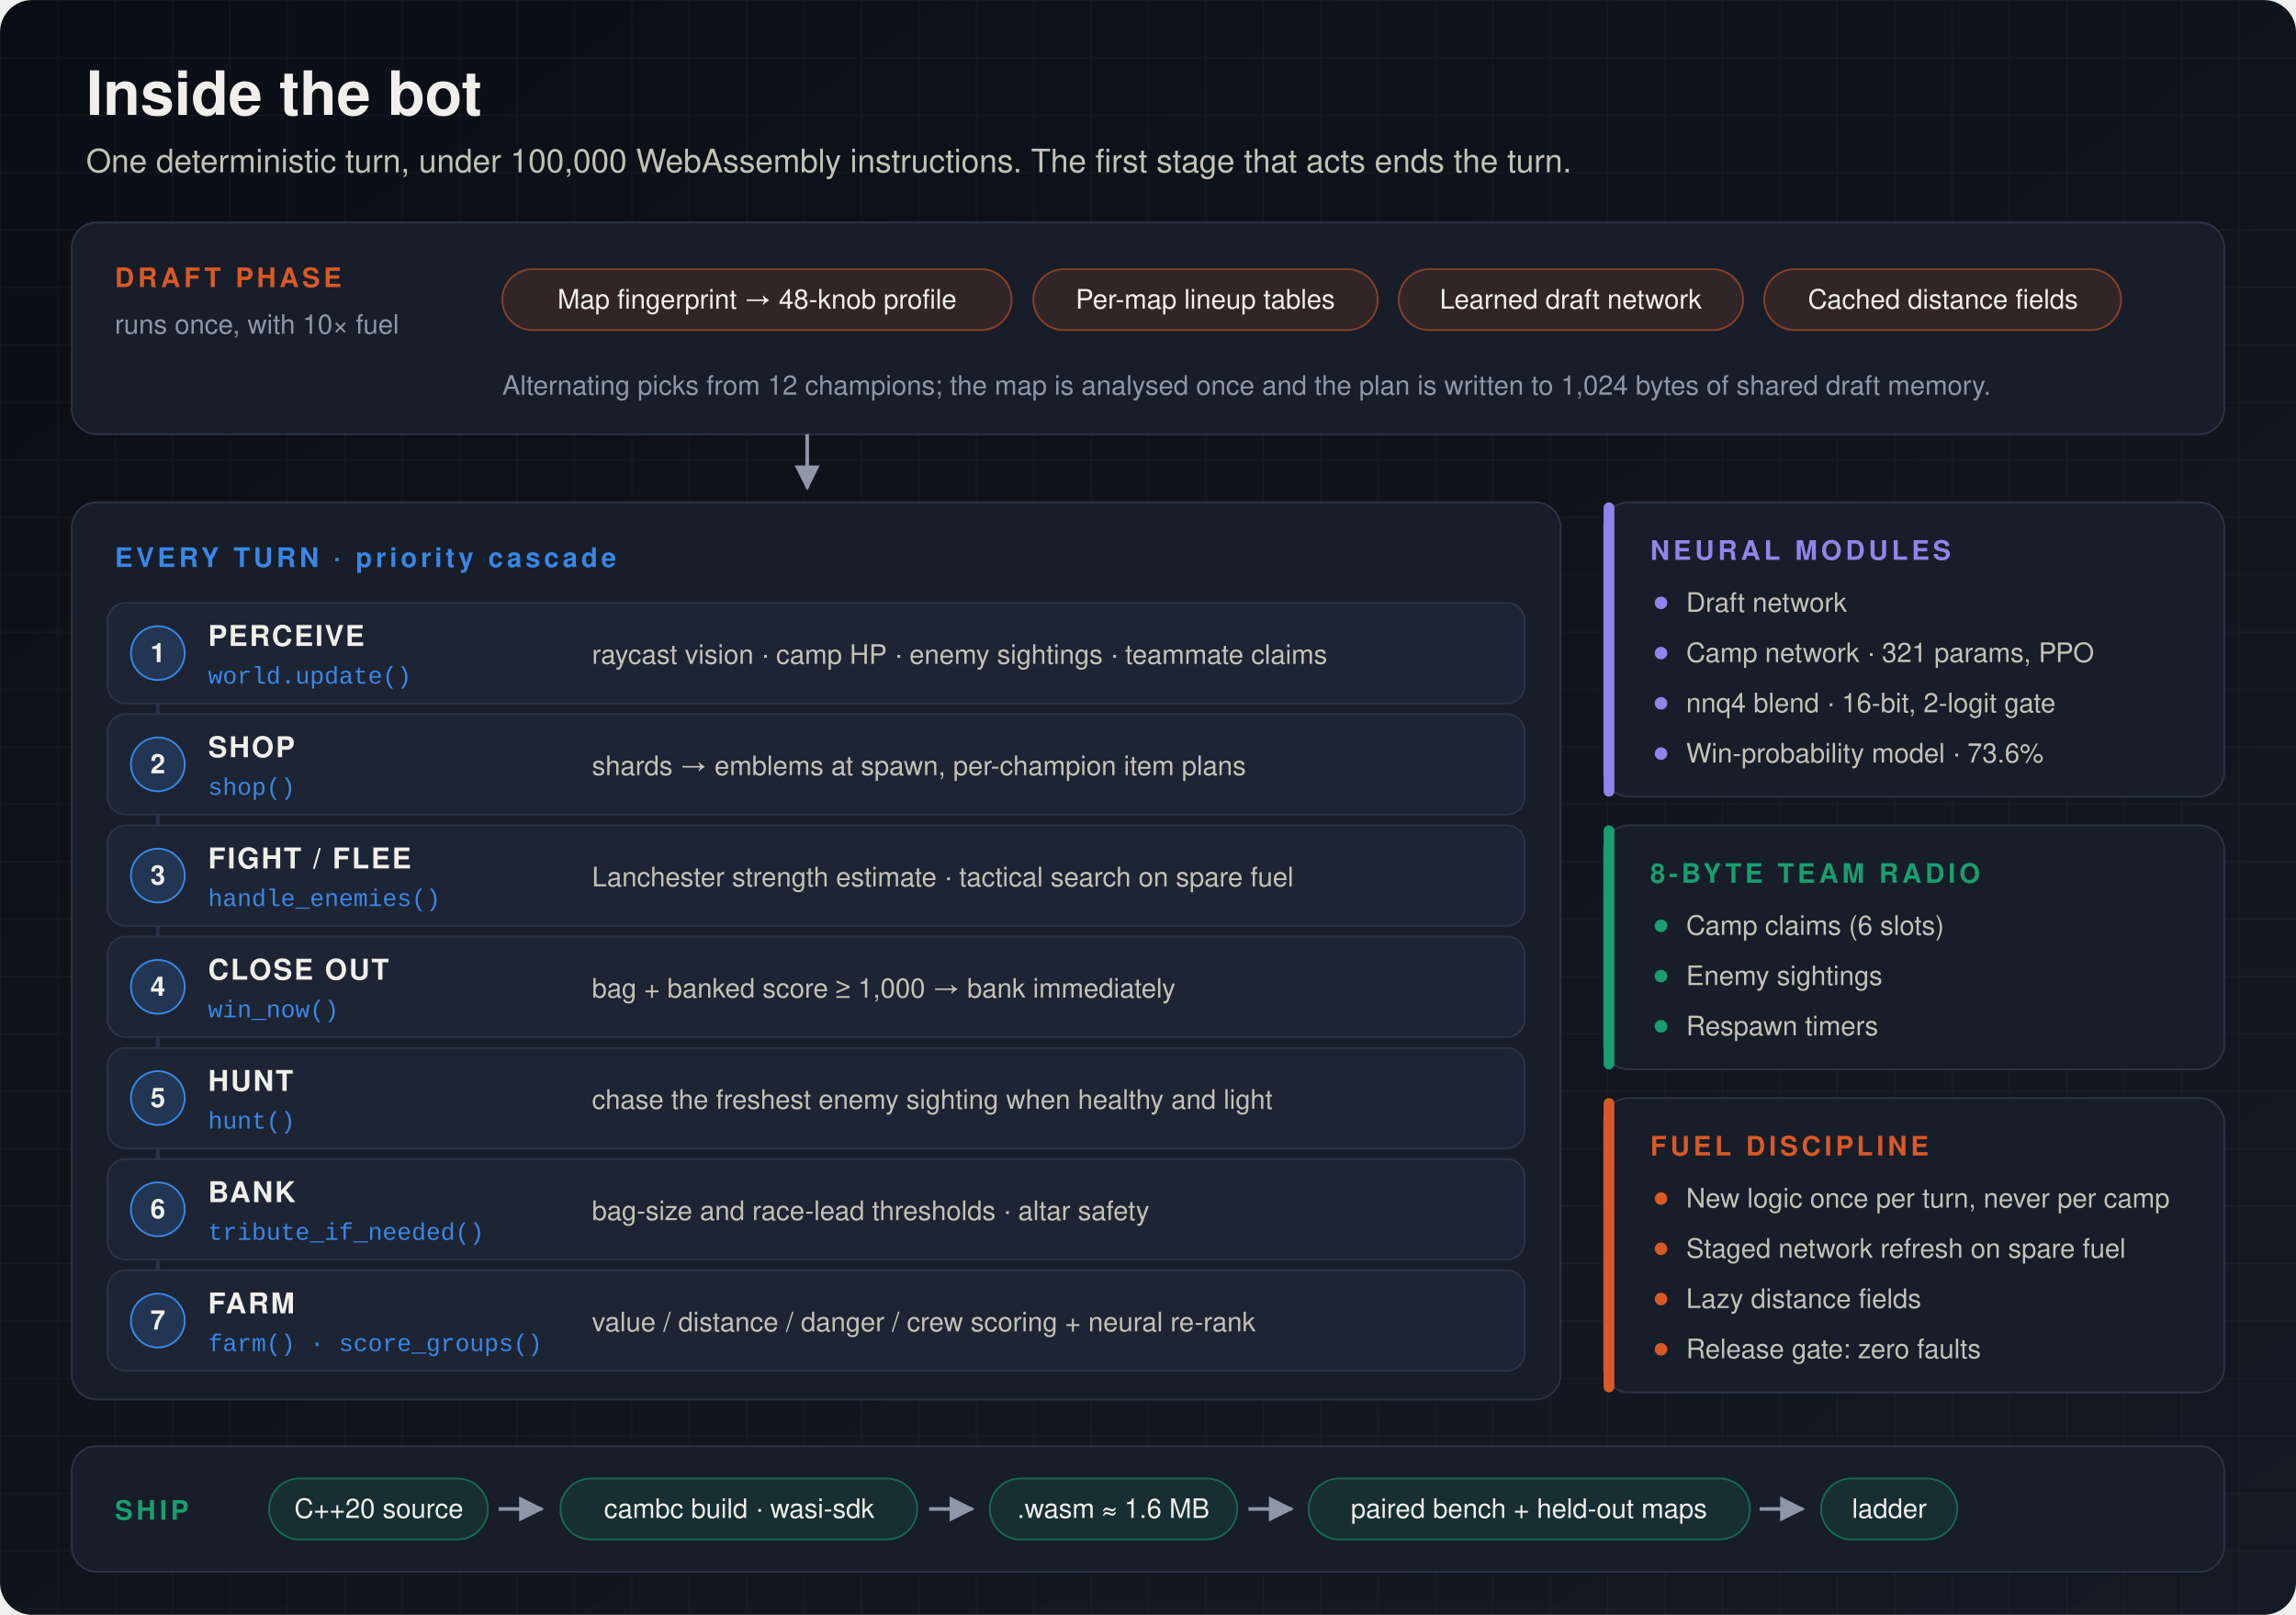
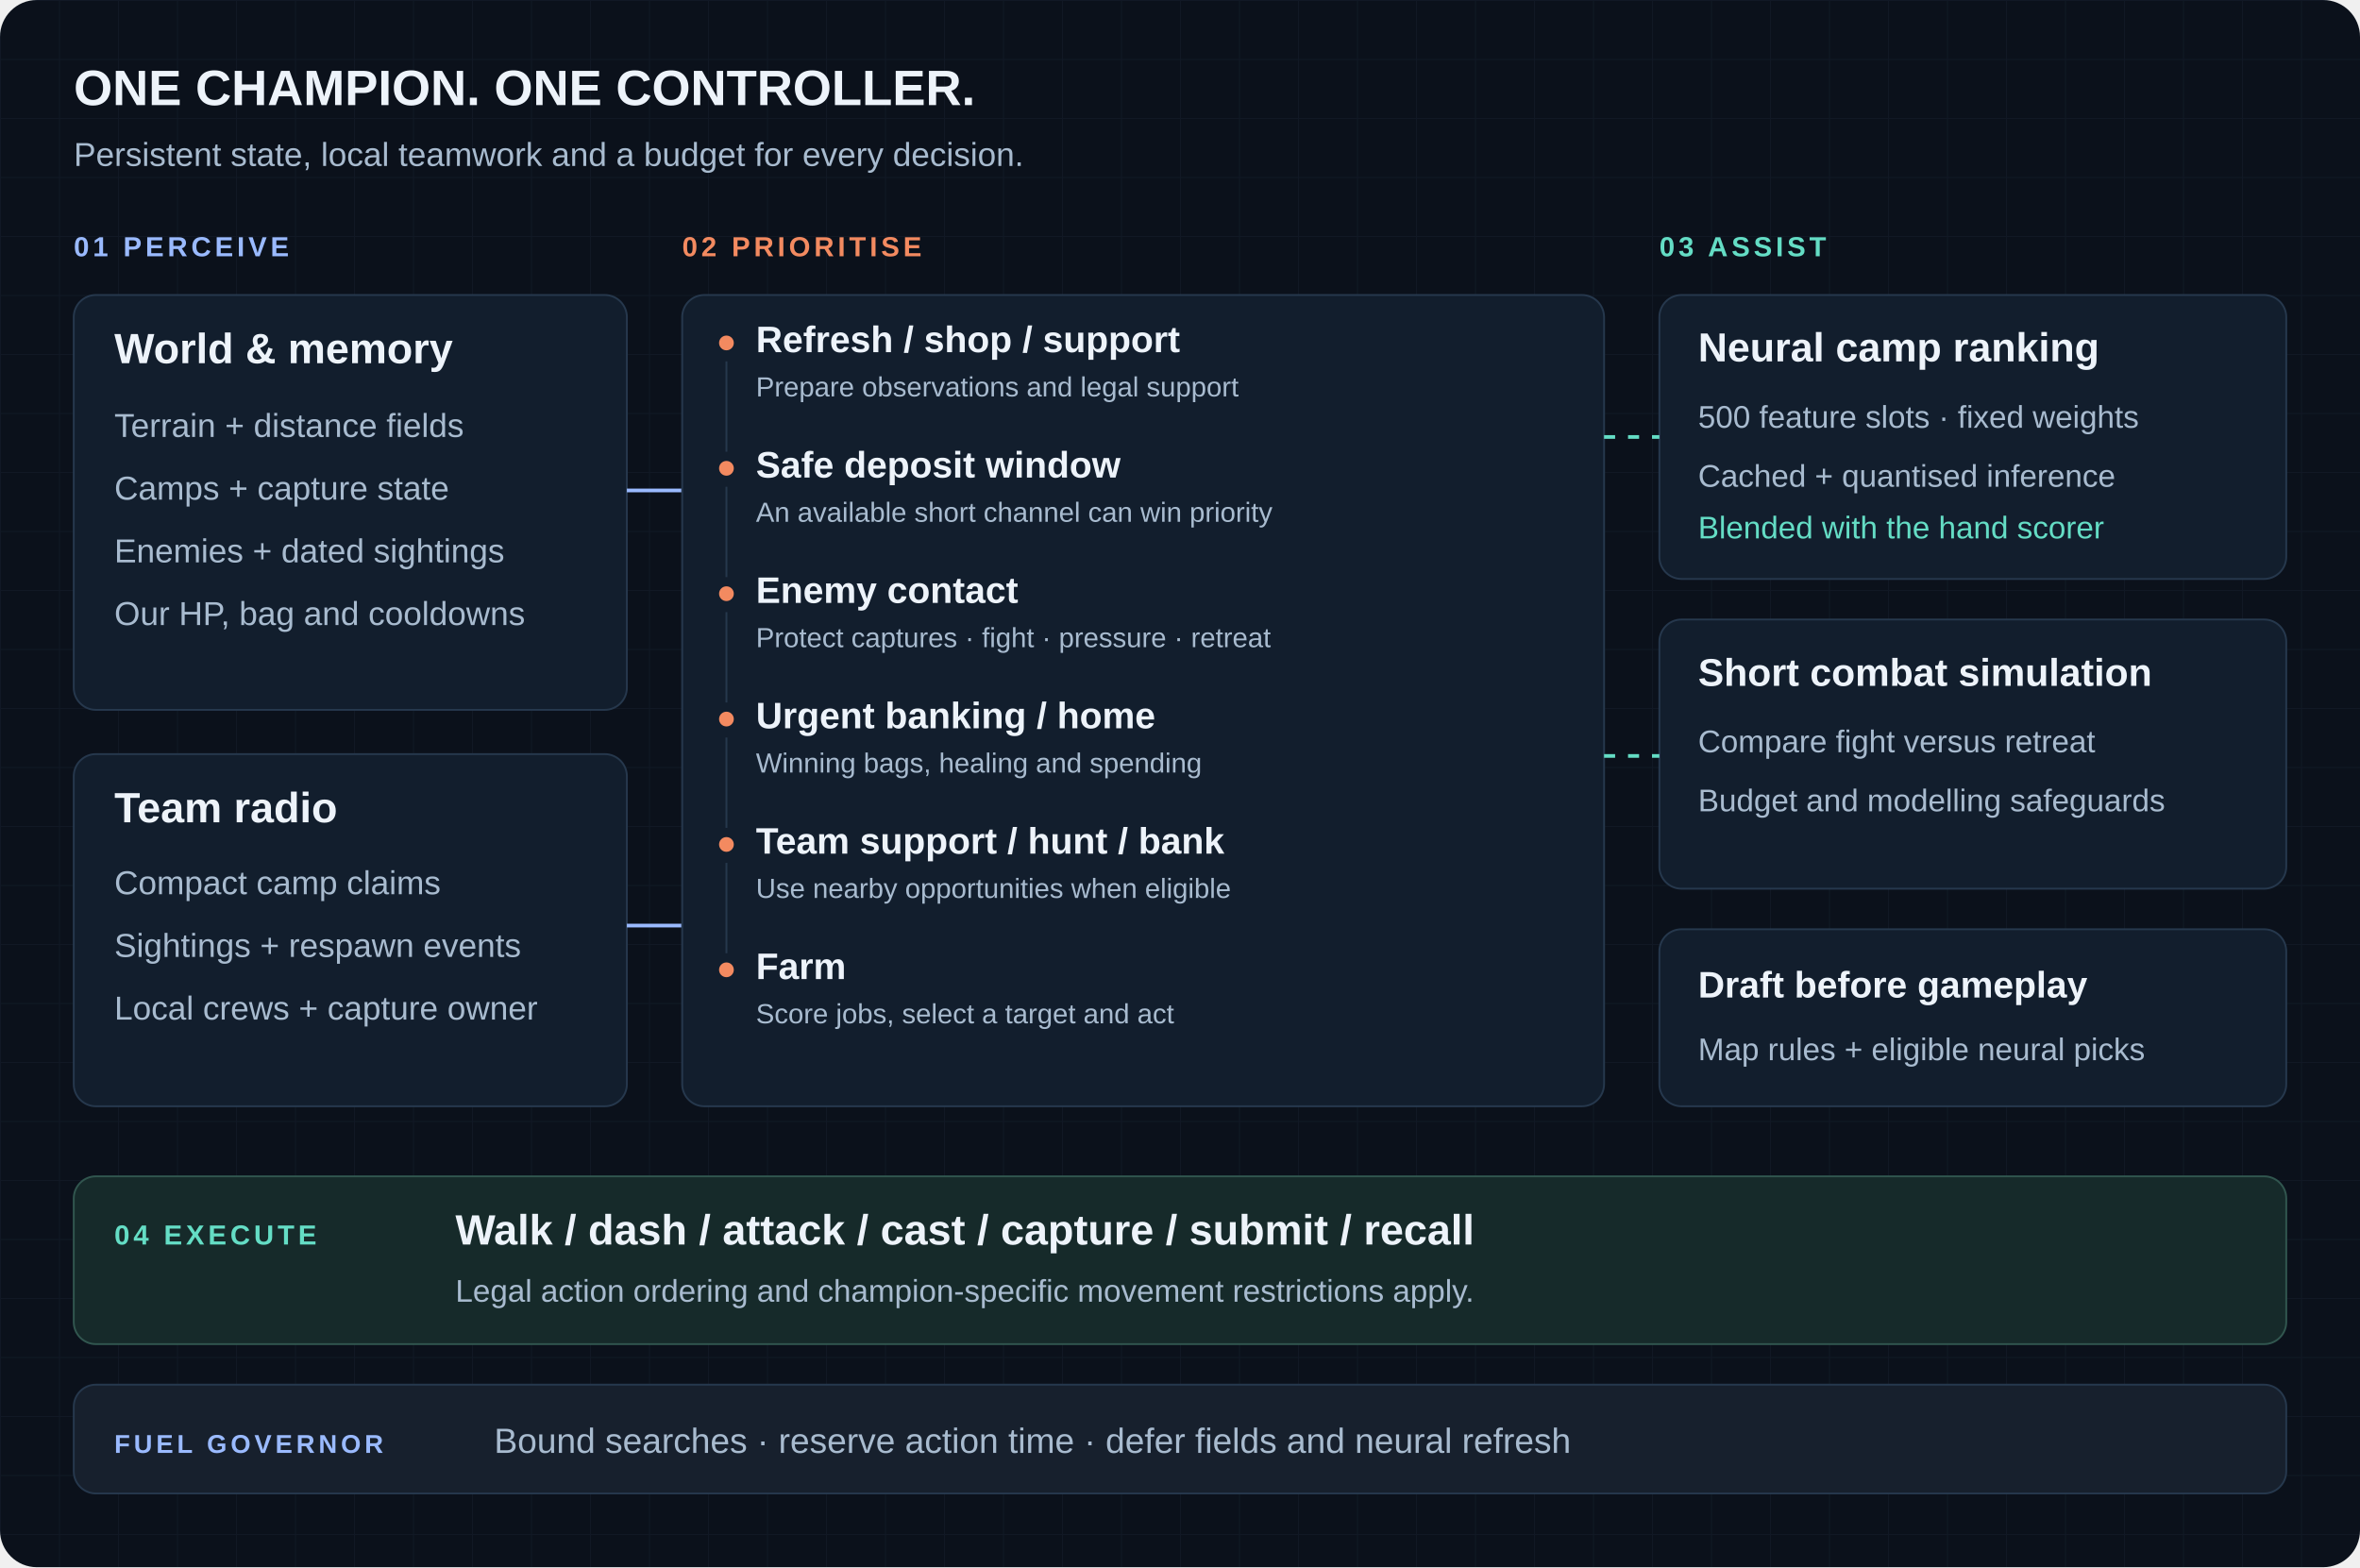
- <svg xmlns="http://www.w3.org/2000/svg" width="1280" height="900" viewBox="0 0 1280 900" role="img" aria-label="Architecture of the DOOMSDAY bot: draft phase, per-turn priority cascade, neural modules, shared memory and fuel discipline">
+ <svg xmlns="http://www.w3.org/2000/svg" width="1280" height="850" viewBox="0 0 1280 850" role="img" aria-label="v306 decision architecture: persistent perception, ordered priorities, bounded decision support, legal actions and deferred computation.">
  <defs>
-     <linearGradient id="bg" x1="0" y1="0" x2="1" y2="1">
-       <stop offset="0" stop-color="#0b0e14" />
-       <stop offset="1" stop-color="#141a25" />
+     <pattern id="grid" width="32" height="32" patternUnits="userSpaceOnUse">
+       <path d="M32 0H0V32" fill="none" stroke="#9abaff" stroke-opacity=".045" />
+     </pattern>
+     <linearGradient id="accent">
+       <stop stop-color="#f38a60" />
+       <stop offset="1" stop-color="#64ddc5" />
    </linearGradient>
-     <pattern id="grid" width="32" height="32" patternUnits="userSpaceOnUse">
-       <path d="M32 0H0V32" fill="none" stroke="#ffffff" stroke-opacity="0.035" />
-     </pattern>
-     <radialGradient id="glow" cx="0.16" cy="0.5" r="0.45">
-       <stop offset="0" stop-color="#d95926" stop-opacity="0.22" />
-       <stop offset="1" stop-color="#d95926" stop-opacity="0" />
-     </radialGradient>
-     <marker id="arrow" viewBox="0 0 10 10" refX="9" refY="5" markerWidth="7" markerHeight="7" orient="auto-start-reverse">
-       <path d="M0 0L10 5L0 10z" fill="#8e97a8" />
-     </marker>
  </defs>
-   <rect width="1280" height="900" rx="18" fill="url(#bg)" />
-   <rect width="1280" height="900" rx="18" fill="url(#grid)" />
-   <text x="48" y="64" font-family="'Segoe UI', -apple-system, 'Helvetica Neue', Helvetica, Arial, sans-serif" font-size="34" font-weight="800" fill="#f0efec" text-anchor="start">Inside the bot</text>
-   <text x="48" y="96" font-family="'Segoe UI', -apple-system, 'Helvetica Neue', Helvetica, Arial, sans-serif" font-size="18" font-weight="400" fill="#c3c2b7" text-anchor="start">One deterministic turn, under 100,000 WebAssembly instructions. The first stage that acts ends the turn.</text>
-   <rect x="40" y="124" width="1200" height="118" rx="14" fill="#171d29" stroke="#2b3446" />
-   <text x="64" y="160" font-family="'Segoe UI', -apple-system, 'Helvetica Neue', Helvetica, Arial, sans-serif" font-size="15" font-weight="700" fill="#d95926" text-anchor="start" letter-spacing="2">DRAFT PHASE</text>
-   <text x="64" y="186" font-family="'Segoe UI', -apple-system, 'Helvetica Neue', Helvetica, Arial, sans-serif" font-size="15" font-weight="400" fill="#8e97a8" text-anchor="start">runs once, with 10× fuel</text>
-   <rect x="280" y="150" width="284" height="34" rx="17" fill="#d95926" fill-opacity="0.14" stroke="#d95926" stroke-opacity="0.55" />
-   <text x="422.05" y="172" font-family="'Segoe UI', -apple-system, 'Helvetica Neue', Helvetica, Arial, sans-serif" font-size="15" font-weight="500" fill="#f0efec" text-anchor="middle">Map fingerprint → 48-knob profile</text>
-   <rect x="576.1" y="150" width="192" height="34" rx="17" fill="#d95926" fill-opacity="0.14" stroke="#d95926" stroke-opacity="0.55" />
-   <text x="671.95" y="172" font-family="'Segoe UI', -apple-system, 'Helvetica Neue', Helvetica, Arial, sans-serif" font-size="15" font-weight="500" fill="#f0efec" text-anchor="middle">Per-map lineup tables</text>
-   <rect x="779.8" y="150" width="192" height="34" rx="17" fill="#d95926" fill-opacity="0.14" stroke="#d95926" stroke-opacity="0.55" />
-   <text x="875.65" y="172" font-family="'Segoe UI', -apple-system, 'Helvetica Neue', Helvetica, Arial, sans-serif" font-size="15" font-weight="500" fill="#f0efec" text-anchor="middle">Learned draft network</text>
-   <rect x="983.5" y="150" width="199" height="34" rx="17" fill="#d95926" fill-opacity="0.14" stroke="#d95926" stroke-opacity="0.55" />
-   <text x="1083.2" y="172" font-family="'Segoe UI', -apple-system, 'Helvetica Neue', Helvetica, Arial, sans-serif" font-size="15" font-weight="500" fill="#f0efec" text-anchor="middle">Cached distance fields</text>
-   <text x="280" y="220" font-family="'Segoe UI', -apple-system, 'Helvetica Neue', Helvetica, Arial, sans-serif" font-size="15" font-weight="400" fill="#8e97a8" text-anchor="start">Alternating picks from 12 champions; the map is analysed once and the plan is written to 1,024 bytes of shared draft memory.</text>
-   <path d="M450 242V272" stroke="#8e97a8" stroke-width="2" marker-end="url(#arrow)" />
-   <rect x="40" y="280" width="830" height="500" rx="14" fill="#171d29" stroke="#2b3446" />
-   <text x="64" y="316" font-family="'Segoe UI', -apple-system, 'Helvetica Neue', Helvetica, Arial, sans-serif" font-size="15" font-weight="700" fill="#3987e5" text-anchor="start" letter-spacing="2">EVERY TURN  ·  priority cascade</text>
-   <rect x="60" y="336" width="790" height="56" rx="10" fill="#1d2433" stroke="#2b3446" />
-   <circle cx="88" cy="364" r="15" fill="#3987e5" fill-opacity="0.18" stroke="#3987e5" />
-   <text x="88" y="369" font-family="'Segoe UI', -apple-system, 'Helvetica Neue', Helvetica, Arial, sans-serif" font-size="15" font-weight="700" fill="#f0efec" text-anchor="middle">1</text>
-   <text x="116" y="360" font-family="'Segoe UI', -apple-system, 'Helvetica Neue', Helvetica, Arial, sans-serif" font-size="16" font-weight="700" fill="#f0efec" text-anchor="start" letter-spacing="1">PERCEIVE</text>
-   <text x="116" y="381" font-family="ui-monospace, SFMono-Regular, Menlo, Consolas, 'Liberation Mono', monospace" font-size="13.5" font-weight="500" fill="#3987e5" text-anchor="start">world.update()</text>
-   <text x="330" y="370" font-family="'Segoe UI', -apple-system, 'Helvetica Neue', Helvetica, Arial, sans-serif" font-size="15" font-weight="400" fill="#c3c2b7" text-anchor="start">raycast vision · camp HP · enemy sightings · teammate claims</text>
-   <path d="M88 392V398" stroke="#2b3446" stroke-width="2" />
-   <rect x="60" y="398" width="790" height="56" rx="10" fill="#1d2433" stroke="#2b3446" />
-   <circle cx="88" cy="426" r="15" fill="#3987e5" fill-opacity="0.18" stroke="#3987e5" />
-   <text x="88" y="431" font-family="'Segoe UI', -apple-system, 'Helvetica Neue', Helvetica, Arial, sans-serif" font-size="15" font-weight="700" fill="#f0efec" text-anchor="middle">2</text>
-   <text x="116" y="422" font-family="'Segoe UI', -apple-system, 'Helvetica Neue', Helvetica, Arial, sans-serif" font-size="16" font-weight="700" fill="#f0efec" text-anchor="start" letter-spacing="1">SHOP</text>
-   <text x="116" y="443" font-family="ui-monospace, SFMono-Regular, Menlo, Consolas, 'Liberation Mono', monospace" font-size="13.5" font-weight="500" fill="#3987e5" text-anchor="start">shop()</text>
-   <text x="330" y="432" font-family="'Segoe UI', -apple-system, 'Helvetica Neue', Helvetica, Arial, sans-serif" font-size="15" font-weight="400" fill="#c3c2b7" text-anchor="start">shards → emblems at spawn, per-champion item plans</text>
-   <path d="M88 454V460" stroke="#2b3446" stroke-width="2" />
-   <rect x="60" y="460" width="790" height="56" rx="10" fill="#1d2433" stroke="#2b3446" />
-   <circle cx="88" cy="488" r="15" fill="#3987e5" fill-opacity="0.18" stroke="#3987e5" />
-   <text x="88" y="493" font-family="'Segoe UI', -apple-system, 'Helvetica Neue', Helvetica, Arial, sans-serif" font-size="15" font-weight="700" fill="#f0efec" text-anchor="middle">3</text>
-   <text x="116" y="484" font-family="'Segoe UI', -apple-system, 'Helvetica Neue', Helvetica, Arial, sans-serif" font-size="16" font-weight="700" fill="#f0efec" text-anchor="start" letter-spacing="1">FIGHT / FLEE</text>
-   <text x="116" y="505" font-family="ui-monospace, SFMono-Regular, Menlo, Consolas, 'Liberation Mono', monospace" font-size="13.5" font-weight="500" fill="#3987e5" text-anchor="start">handle_enemies()</text>
-   <text x="330" y="494" font-family="'Segoe UI', -apple-system, 'Helvetica Neue', Helvetica, Arial, sans-serif" font-size="15" font-weight="400" fill="#c3c2b7" text-anchor="start">Lanchester strength estimate · tactical search on spare fuel</text>
-   <path d="M88 516V522" stroke="#2b3446" stroke-width="2" />
-   <rect x="60" y="522" width="790" height="56" rx="10" fill="#1d2433" stroke="#2b3446" />
-   <circle cx="88" cy="550" r="15" fill="#3987e5" fill-opacity="0.18" stroke="#3987e5" />
-   <text x="88" y="555" font-family="'Segoe UI', -apple-system, 'Helvetica Neue', Helvetica, Arial, sans-serif" font-size="15" font-weight="700" fill="#f0efec" text-anchor="middle">4</text>
-   <text x="116" y="546" font-family="'Segoe UI', -apple-system, 'Helvetica Neue', Helvetica, Arial, sans-serif" font-size="16" font-weight="700" fill="#f0efec" text-anchor="start" letter-spacing="1">CLOSE OUT</text>
-   <text x="116" y="567" font-family="ui-monospace, SFMono-Regular, Menlo, Consolas, 'Liberation Mono', monospace" font-size="13.5" font-weight="500" fill="#3987e5" text-anchor="start">win_now()</text>
-   <text x="330" y="556" font-family="'Segoe UI', -apple-system, 'Helvetica Neue', Helvetica, Arial, sans-serif" font-size="15" font-weight="400" fill="#c3c2b7" text-anchor="start">bag + banked score ≥ 1,000 → bank immediately</text>
-   <path d="M88 578V584" stroke="#2b3446" stroke-width="2" />
-   <rect x="60" y="584" width="790" height="56" rx="10" fill="#1d2433" stroke="#2b3446" />
-   <circle cx="88" cy="612" r="15" fill="#3987e5" fill-opacity="0.18" stroke="#3987e5" />
-   <text x="88" y="617" font-family="'Segoe UI', -apple-system, 'Helvetica Neue', Helvetica, Arial, sans-serif" font-size="15" font-weight="700" fill="#f0efec" text-anchor="middle">5</text>
-   <text x="116" y="608" font-family="'Segoe UI', -apple-system, 'Helvetica Neue', Helvetica, Arial, sans-serif" font-size="16" font-weight="700" fill="#f0efec" text-anchor="start" letter-spacing="1">HUNT</text>
-   <text x="116" y="629" font-family="ui-monospace, SFMono-Regular, Menlo, Consolas, 'Liberation Mono', monospace" font-size="13.5" font-weight="500" fill="#3987e5" text-anchor="start">hunt()</text>
-   <text x="330" y="618" font-family="'Segoe UI', -apple-system, 'Helvetica Neue', Helvetica, Arial, sans-serif" font-size="15" font-weight="400" fill="#c3c2b7" text-anchor="start">chase the freshest enemy sighting when healthy and light</text>
-   <path d="M88 640V646" stroke="#2b3446" stroke-width="2" />
-   <rect x="60" y="646" width="790" height="56" rx="10" fill="#1d2433" stroke="#2b3446" />
-   <circle cx="88" cy="674" r="15" fill="#3987e5" fill-opacity="0.18" stroke="#3987e5" />
-   <text x="88" y="679" font-family="'Segoe UI', -apple-system, 'Helvetica Neue', Helvetica, Arial, sans-serif" font-size="15" font-weight="700" fill="#f0efec" text-anchor="middle">6</text>
-   <text x="116" y="670" font-family="'Segoe UI', -apple-system, 'Helvetica Neue', Helvetica, Arial, sans-serif" font-size="16" font-weight="700" fill="#f0efec" text-anchor="start" letter-spacing="1">BANK</text>
-   <text x="116" y="691" font-family="ui-monospace, SFMono-Regular, Menlo, Consolas, 'Liberation Mono', monospace" font-size="13.5" font-weight="500" fill="#3987e5" text-anchor="start">tribute_if_needed()</text>
-   <text x="330" y="680" font-family="'Segoe UI', -apple-system, 'Helvetica Neue', Helvetica, Arial, sans-serif" font-size="15" font-weight="400" fill="#c3c2b7" text-anchor="start">bag-size and race-lead thresholds · altar safety</text>
-   <path d="M88 702V708" stroke="#2b3446" stroke-width="2" />
-   <rect x="60" y="708" width="790" height="56" rx="10" fill="#1d2433" stroke="#2b3446" />
-   <circle cx="88" cy="736" r="15" fill="#3987e5" fill-opacity="0.18" stroke="#3987e5" />
-   <text x="88" y="741" font-family="'Segoe UI', -apple-system, 'Helvetica Neue', Helvetica, Arial, sans-serif" font-size="15" font-weight="700" fill="#f0efec" text-anchor="middle">7</text>
-   <text x="116" y="732" font-family="'Segoe UI', -apple-system, 'Helvetica Neue', Helvetica, Arial, sans-serif" font-size="16" font-weight="700" fill="#f0efec" text-anchor="start" letter-spacing="1">FARM</text>
-   <text x="116" y="753" font-family="ui-monospace, SFMono-Regular, Menlo, Consolas, 'Liberation Mono', monospace" font-size="13.5" font-weight="500" fill="#3987e5" text-anchor="start">farm() · score_groups()</text>
-   <text x="330" y="742" font-family="'Segoe UI', -apple-system, 'Helvetica Neue', Helvetica, Arial, sans-serif" font-size="15" font-weight="400" fill="#c3c2b7" text-anchor="start">value / distance / danger / crew scoring + neural re-rank</text>
-   <rect x="894" y="280" width="346" height="164" rx="14" fill="#171d29" stroke="#2b3446" />
-   <rect x="894" y="280" width="6" height="164" rx="3" fill="#9085e9" />
-   <text x="920" y="312" font-family="'Segoe UI', -apple-system, 'Helvetica Neue', Helvetica, Arial, sans-serif" font-size="15" font-weight="700" fill="#9085e9" text-anchor="start" letter-spacing="2">NEURAL MODULES</text>
-   <circle cx="926" cy="336" r="3.5" fill="#9085e9" />
-   <text x="940" y="341" font-family="'Segoe UI', -apple-system, 'Helvetica Neue', Helvetica, Arial, sans-serif" font-size="15" font-weight="400" fill="#c3c2b7" text-anchor="start">Draft network</text>
-   <circle cx="926" cy="364" r="3.5" fill="#9085e9" />
-   <text x="940" y="369" font-family="'Segoe UI', -apple-system, 'Helvetica Neue', Helvetica, Arial, sans-serif" font-size="15" font-weight="400" fill="#c3c2b7" text-anchor="start">Camp network · 321 params, PPO</text>
-   <circle cx="926" cy="392" r="3.5" fill="#9085e9" />
-   <text x="940" y="397" font-family="'Segoe UI', -apple-system, 'Helvetica Neue', Helvetica, Arial, sans-serif" font-size="15" font-weight="400" fill="#c3c2b7" text-anchor="start">nnq4 blend · 16-bit, 2-logit gate</text>
-   <circle cx="926" cy="420" r="3.5" fill="#9085e9" />
-   <text x="940" y="425" font-family="'Segoe UI', -apple-system, 'Helvetica Neue', Helvetica, Arial, sans-serif" font-size="15" font-weight="400" fill="#c3c2b7" text-anchor="start">Win-probability model · 73.6%</text>
-   <rect x="894" y="460" width="346" height="136" rx="14" fill="#171d29" stroke="#2b3446" />
-   <rect x="894" y="460" width="6" height="136" rx="3" fill="#199e70" />
-   <text x="920" y="492" font-family="'Segoe UI', -apple-system, 'Helvetica Neue', Helvetica, Arial, sans-serif" font-size="15" font-weight="700" fill="#199e70" text-anchor="start" letter-spacing="2">8-BYTE TEAM RADIO</text>
-   <circle cx="926" cy="516" r="3.5" fill="#199e70" />
-   <text x="940" y="521" font-family="'Segoe UI', -apple-system, 'Helvetica Neue', Helvetica, Arial, sans-serif" font-size="15" font-weight="400" fill="#c3c2b7" text-anchor="start">Camp claims (6 slots)</text>
-   <circle cx="926" cy="544" r="3.5" fill="#199e70" />
-   <text x="940" y="549" font-family="'Segoe UI', -apple-system, 'Helvetica Neue', Helvetica, Arial, sans-serif" font-size="15" font-weight="400" fill="#c3c2b7" text-anchor="start">Enemy sightings</text>
-   <circle cx="926" cy="572" r="3.5" fill="#199e70" />
-   <text x="940" y="577" font-family="'Segoe UI', -apple-system, 'Helvetica Neue', Helvetica, Arial, sans-serif" font-size="15" font-weight="400" fill="#c3c2b7" text-anchor="start">Respawn timers</text>
-   <rect x="894" y="612" width="346" height="164" rx="14" fill="#171d29" stroke="#2b3446" />
-   <rect x="894" y="612" width="6" height="164" rx="3" fill="#d95926" />
-   <text x="920" y="644" font-family="'Segoe UI', -apple-system, 'Helvetica Neue', Helvetica, Arial, sans-serif" font-size="15" font-weight="700" fill="#d95926" text-anchor="start" letter-spacing="2">FUEL DISCIPLINE</text>
-   <circle cx="926" cy="668" r="3.5" fill="#d95926" />
-   <text x="940" y="673" font-family="'Segoe UI', -apple-system, 'Helvetica Neue', Helvetica, Arial, sans-serif" font-size="15" font-weight="400" fill="#c3c2b7" text-anchor="start">New logic once per turn, never per camp</text>
-   <circle cx="926" cy="696" r="3.5" fill="#d95926" />
-   <text x="940" y="701" font-family="'Segoe UI', -apple-system, 'Helvetica Neue', Helvetica, Arial, sans-serif" font-size="15" font-weight="400" fill="#c3c2b7" text-anchor="start">Staged network refresh on spare fuel</text>
-   <circle cx="926" cy="724" r="3.5" fill="#d95926" />
-   <text x="940" y="729" font-family="'Segoe UI', -apple-system, 'Helvetica Neue', Helvetica, Arial, sans-serif" font-size="15" font-weight="400" fill="#c3c2b7" text-anchor="start">Lazy distance fields</text>
-   <circle cx="926" cy="752" r="3.5" fill="#d95926" />
-   <text x="940" y="757" font-family="'Segoe UI', -apple-system, 'Helvetica Neue', Helvetica, Arial, sans-serif" font-size="15" font-weight="400" fill="#c3c2b7" text-anchor="start">Release gate: zero faults</text>
-   <rect x="40" y="806" width="1200" height="70" rx="14" fill="#171d29" stroke="#2b3446" />
-   <text x="64" y="847" font-family="'Segoe UI', -apple-system, 'Helvetica Neue', Helvetica, Arial, sans-serif" font-size="15" font-weight="700" fill="#199e70" text-anchor="start" letter-spacing="2">SHIP</text>
-   <rect x="150" y="824" width="122" height="34" rx="17" fill="#199e70" fill-opacity="0.14" stroke="#199e70" stroke-opacity="0.55" />
-   <text x="211.2" y="846" font-family="'Segoe UI', -apple-system, 'Helvetica Neue', Helvetica, Arial, sans-serif" font-size="15" font-weight="500" fill="#f0efec" text-anchor="middle">C++20 source</text>
-   <path d="M278 841H302" stroke="#8e97a8" stroke-width="2" marker-end="url(#arrow)" />
-   <rect x="312.4" y="824" width="199" height="34" rx="17" fill="#199e70" fill-opacity="0.14" stroke="#199e70" stroke-opacity="0.55" />
-   <text x="412.1" y="846" font-family="'Segoe UI', -apple-system, 'Helvetica Neue', Helvetica, Arial, sans-serif" font-size="15" font-weight="500" fill="#f0efec" text-anchor="middle">cambc build · wasi-sdk</text>
-   <path d="M518 841H542" stroke="#8e97a8" stroke-width="2" marker-end="url(#arrow)" />
-   <rect x="551.8" y="824" width="138" height="34" rx="17" fill="#199e70" fill-opacity="0.14" stroke="#199e70" stroke-opacity="0.55" />
-   <text x="620.7" y="846" font-family="'Segoe UI', -apple-system, 'Helvetica Neue', Helvetica, Arial, sans-serif" font-size="15" font-weight="500" fill="#f0efec" text-anchor="middle">.wasm ≈ 1.6 MB</text>
-   <path d="M696 841H720" stroke="#8e97a8" stroke-width="2" marker-end="url(#arrow)" />
-   <rect x="729.6" y="824" width="246" height="34" rx="17" fill="#199e70" fill-opacity="0.14" stroke="#199e70" stroke-opacity="0.55" />
-   <text x="852.4" y="846" font-family="'Segoe UI', -apple-system, 'Helvetica Neue', Helvetica, Arial, sans-serif" font-size="15" font-weight="500" fill="#f0efec" text-anchor="middle">paired bench + held-out maps</text>
-   <path d="M981 841H1005" stroke="#8e97a8" stroke-width="2" marker-end="url(#arrow)" />
-   <rect x="1015.2" y="824" width="76" height="34" rx="17" fill="#199e70" fill-opacity="0.14" stroke="#199e70" stroke-opacity="0.55" />
-   <text x="1053.3" y="846" font-family="'Segoe UI', -apple-system, 'Helvetica Neue', Helvetica, Arial, sans-serif" font-size="15" font-weight="500" fill="#f0efec" text-anchor="middle">ladder</text>
+   <rect width="1280" height="850" rx="20" fill="#0b111b" />
+   <rect width="1280" height="850" rx="20" fill="url(#grid)" />
+   <text x="40" y="57" font-family="Segoe UI,Arial,Helvetica,sans-serif" font-size="27" font-weight="750" fill="#edf3fa">ONE CHAMPION. ONE CONTROLLER.</text>
+   <text x="40" y="90" font-family="Segoe UI,Arial,Helvetica,sans-serif" font-size="18" font-weight="400" fill="#a8bbcf">Persistent state, local teamwork and a budget for every decision.</text>
+   <text x="40" y="139" font-family="Segoe UI,Arial,Helvetica,sans-serif" font-size="15" font-weight="700" fill="#9abaff" letter-spacing="2">01  PERCEIVE</text>
+   <text x="370" y="139" font-family="Segoe UI,Arial,Helvetica,sans-serif" font-size="15" font-weight="700" fill="#f38a60" letter-spacing="2">02  PRIORITISE</text>
+   <text x="900" y="139" font-family="Segoe UI,Arial,Helvetica,sans-serif" font-size="15" font-weight="700" fill="#64ddc5" letter-spacing="2">03  ASSIST</text>
+   <rect x="40" y="160" width="300" height="225" rx="12" fill="#121e2d" stroke="#26384d" />
+   <text x="62" y="197" font-family="Segoe UI,Arial,Helvetica,sans-serif" font-size="23" font-weight="700" fill="#edf3fa">World &amp; memory</text>
+   <text x="62" y="237" font-family="Segoe UI,Arial,Helvetica,sans-serif" font-size="18" font-weight="400" fill="#a8bbcf">Terrain + distance fields</text>
+   <text x="62" y="271" font-family="Segoe UI,Arial,Helvetica,sans-serif" font-size="18" font-weight="400" fill="#a8bbcf">Camps + capture state</text>
+   <text x="62" y="305" font-family="Segoe UI,Arial,Helvetica,sans-serif" font-size="18" font-weight="400" fill="#a8bbcf">Enemies + dated sightings</text>
+   <text x="62" y="339" font-family="Segoe UI,Arial,Helvetica,sans-serif" font-size="18" font-weight="400" fill="#a8bbcf">Our HP, bag and cooldowns</text>
+   <rect x="40" y="409" width="300" height="191" rx="12" fill="#121e2d" stroke="#26384d" />
+   <text x="62" y="446" font-family="Segoe UI,Arial,Helvetica,sans-serif" font-size="23" font-weight="700" fill="#edf3fa">Team radio</text>
+   <text x="62" y="485" font-family="Segoe UI,Arial,Helvetica,sans-serif" font-size="18" font-weight="400" fill="#a8bbcf">Compact camp claims</text>
+   <text x="62" y="519" font-family="Segoe UI,Arial,Helvetica,sans-serif" font-size="18" font-weight="400" fill="#a8bbcf">Sightings + respawn events</text>
+   <text x="62" y="553" font-family="Segoe UI,Arial,Helvetica,sans-serif" font-size="18" font-weight="400" fill="#a8bbcf">Local crews + capture owner</text>
+   <path d="M340 266L370 266" fill="none" stroke="#9abaff" stroke-width="2" />
+   <path d="M340 502L370 502" fill="none" stroke="#9abaff" stroke-width="2" />
+   <rect x="370" y="160" width="500" height="440" rx="12" fill="#121e2d" stroke="#26384d" />
+   <circle cx="394" cy="186" r="4" fill="#f38a60" />
+   <text x="410" y="191" font-family="Segoe UI,Arial,Helvetica,sans-serif" font-size="20" font-weight="600" fill="#edf3fa">Refresh / shop / support</text>
+   <text x="410" y="215" font-family="Segoe UI,Arial,Helvetica,sans-serif" font-size="15" font-weight="400" fill="#a8bbcf">Prepare observations and legal support</text>
+   <path d="M394 196L394 245" fill="none" stroke="#26384d" stroke-width="1" />
+   <circle cx="394" cy="254" r="4" fill="#f38a60" />
+   <text x="410" y="259" font-family="Segoe UI,Arial,Helvetica,sans-serif" font-size="20" font-weight="600" fill="#edf3fa">Safe deposit window</text>
+   <text x="410" y="283" font-family="Segoe UI,Arial,Helvetica,sans-serif" font-size="15" font-weight="400" fill="#a8bbcf">An available short channel can win priority</text>
+   <path d="M394 264L394 313" fill="none" stroke="#26384d" stroke-width="1" />
+   <circle cx="394" cy="322" r="4" fill="#f38a60" />
+   <text x="410" y="327" font-family="Segoe UI,Arial,Helvetica,sans-serif" font-size="20" font-weight="600" fill="#edf3fa">Enemy contact</text>
+   <text x="410" y="351" font-family="Segoe UI,Arial,Helvetica,sans-serif" font-size="15" font-weight="400" fill="#a8bbcf">Protect captures · fight · pressure · retreat</text>
+   <path d="M394 332L394 381" fill="none" stroke="#26384d" stroke-width="1" />
+   <circle cx="394" cy="390" r="4" fill="#f38a60" />
+   <text x="410" y="395" font-family="Segoe UI,Arial,Helvetica,sans-serif" font-size="20" font-weight="600" fill="#edf3fa">Urgent banking / home</text>
+   <text x="410" y="419" font-family="Segoe UI,Arial,Helvetica,sans-serif" font-size="15" font-weight="400" fill="#a8bbcf">Winning bags, healing and spending</text>
+   <path d="M394 400L394 449" fill="none" stroke="#26384d" stroke-width="1" />
+   <circle cx="394" cy="458" r="4" fill="#f38a60" />
+   <text x="410" y="463" font-family="Segoe UI,Arial,Helvetica,sans-serif" font-size="20" font-weight="600" fill="#edf3fa">Team support / hunt / bank</text>
+   <text x="410" y="487" font-family="Segoe UI,Arial,Helvetica,sans-serif" font-size="15" font-weight="400" fill="#a8bbcf">Use nearby opportunities when eligible</text>
+   <path d="M394 468L394 517" fill="none" stroke="#26384d" stroke-width="1" />
+   <circle cx="394" cy="526" r="4" fill="#f38a60" />
+   <text x="410" y="531" font-family="Segoe UI,Arial,Helvetica,sans-serif" font-size="20" font-weight="600" fill="#edf3fa">Farm</text>
+   <text x="410" y="555" font-family="Segoe UI,Arial,Helvetica,sans-serif" font-size="15" font-weight="400" fill="#a8bbcf">Score jobs, select a target and act</text>
+   <rect x="900" y="160" width="340" height="154" rx="12" fill="#121e2d" stroke="#26384d" />
+   <text x="921" y="196" font-family="Segoe UI,Arial,Helvetica,sans-serif" font-size="22" font-weight="700" fill="#edf3fa">Neural camp ranking</text>
+   <text x="921" y="232" font-family="Segoe UI,Arial,Helvetica,sans-serif" font-size="17" font-weight="400" fill="#a8bbcf">500 feature slots · fixed weights</text>
+   <text x="921" y="264" font-family="Segoe UI,Arial,Helvetica,sans-serif" font-size="17" font-weight="400" fill="#a8bbcf">Cached + quantised inference</text>
+   <text x="921" y="292" font-family="Segoe UI,Arial,Helvetica,sans-serif" font-size="17" font-weight="400" fill="#64ddc5">Blended with the hand scorer</text>
+   <rect x="900" y="336" width="340" height="146" rx="12" fill="#121e2d" stroke="#26384d" />
+   <text x="921" y="372" font-family="Segoe UI,Arial,Helvetica,sans-serif" font-size="21" font-weight="700" fill="#edf3fa">Short combat simulation</text>
+   <text x="921" y="408" font-family="Segoe UI,Arial,Helvetica,sans-serif" font-size="17" font-weight="400" fill="#a8bbcf">Compare fight versus retreat</text>
+   <text x="921" y="440" font-family="Segoe UI,Arial,Helvetica,sans-serif" font-size="17" font-weight="400" fill="#a8bbcf">Budget and modelling safeguards</text>
+   <rect x="900" y="504" width="340" height="96" rx="12" fill="#121e2d" stroke="#26384d" />
+   <text x="921" y="541" font-family="Segoe UI,Arial,Helvetica,sans-serif" font-size="20" font-weight="700" fill="#edf3fa">Draft before gameplay</text>
+   <text x="921" y="575" font-family="Segoe UI,Arial,Helvetica,sans-serif" font-size="17" font-weight="400" fill="#a8bbcf">Map rules + eligible neural picks</text>
+   <path d="M870 237L900 237" fill="none" stroke="#64ddc5" stroke-width="2" stroke-dasharray="6 7" />
+   <path d="M870 410L900 410" fill="none" stroke="#64ddc5" stroke-width="2" stroke-dasharray="6 7" />
+   <rect x="40" y="638" width="1200" height="91" rx="12" fill="#162a2a" stroke="#31564f" />
+   <text x="62" y="675" font-family="Segoe UI,Arial,Helvetica,sans-serif" font-size="15" font-weight="700" fill="#64ddc5" letter-spacing="2">04  EXECUTE</text>
+   <text x="247" y="675" font-family="Segoe UI,Arial,Helvetica,sans-serif" font-size="23" font-weight="600" fill="#edf3fa">Walk / dash / attack / cast / capture / submit / recall</text>
+   <text x="247" y="706" font-family="Segoe UI,Arial,Helvetica,sans-serif" font-size="17" font-weight="400" fill="#a8bbcf">Legal action ordering and champion-specific movement restrictions apply.</text>
+   <rect x="40" y="751" width="1200" height="59" rx="12" fill="#17202d" stroke="#26384d" />
+   <text x="62" y="788" font-family="Segoe UI,Arial,Helvetica,sans-serif" font-size="14" font-weight="700" fill="#9abaff" letter-spacing="2">FUEL GOVERNOR</text>
+   <text x="268" y="788" font-family="Segoe UI,Arial,Helvetica,sans-serif" font-size="19" font-weight="400" fill="#a8bbcf">Bound searches · reserve action time · defer fields and neural refresh</text>
</svg>
